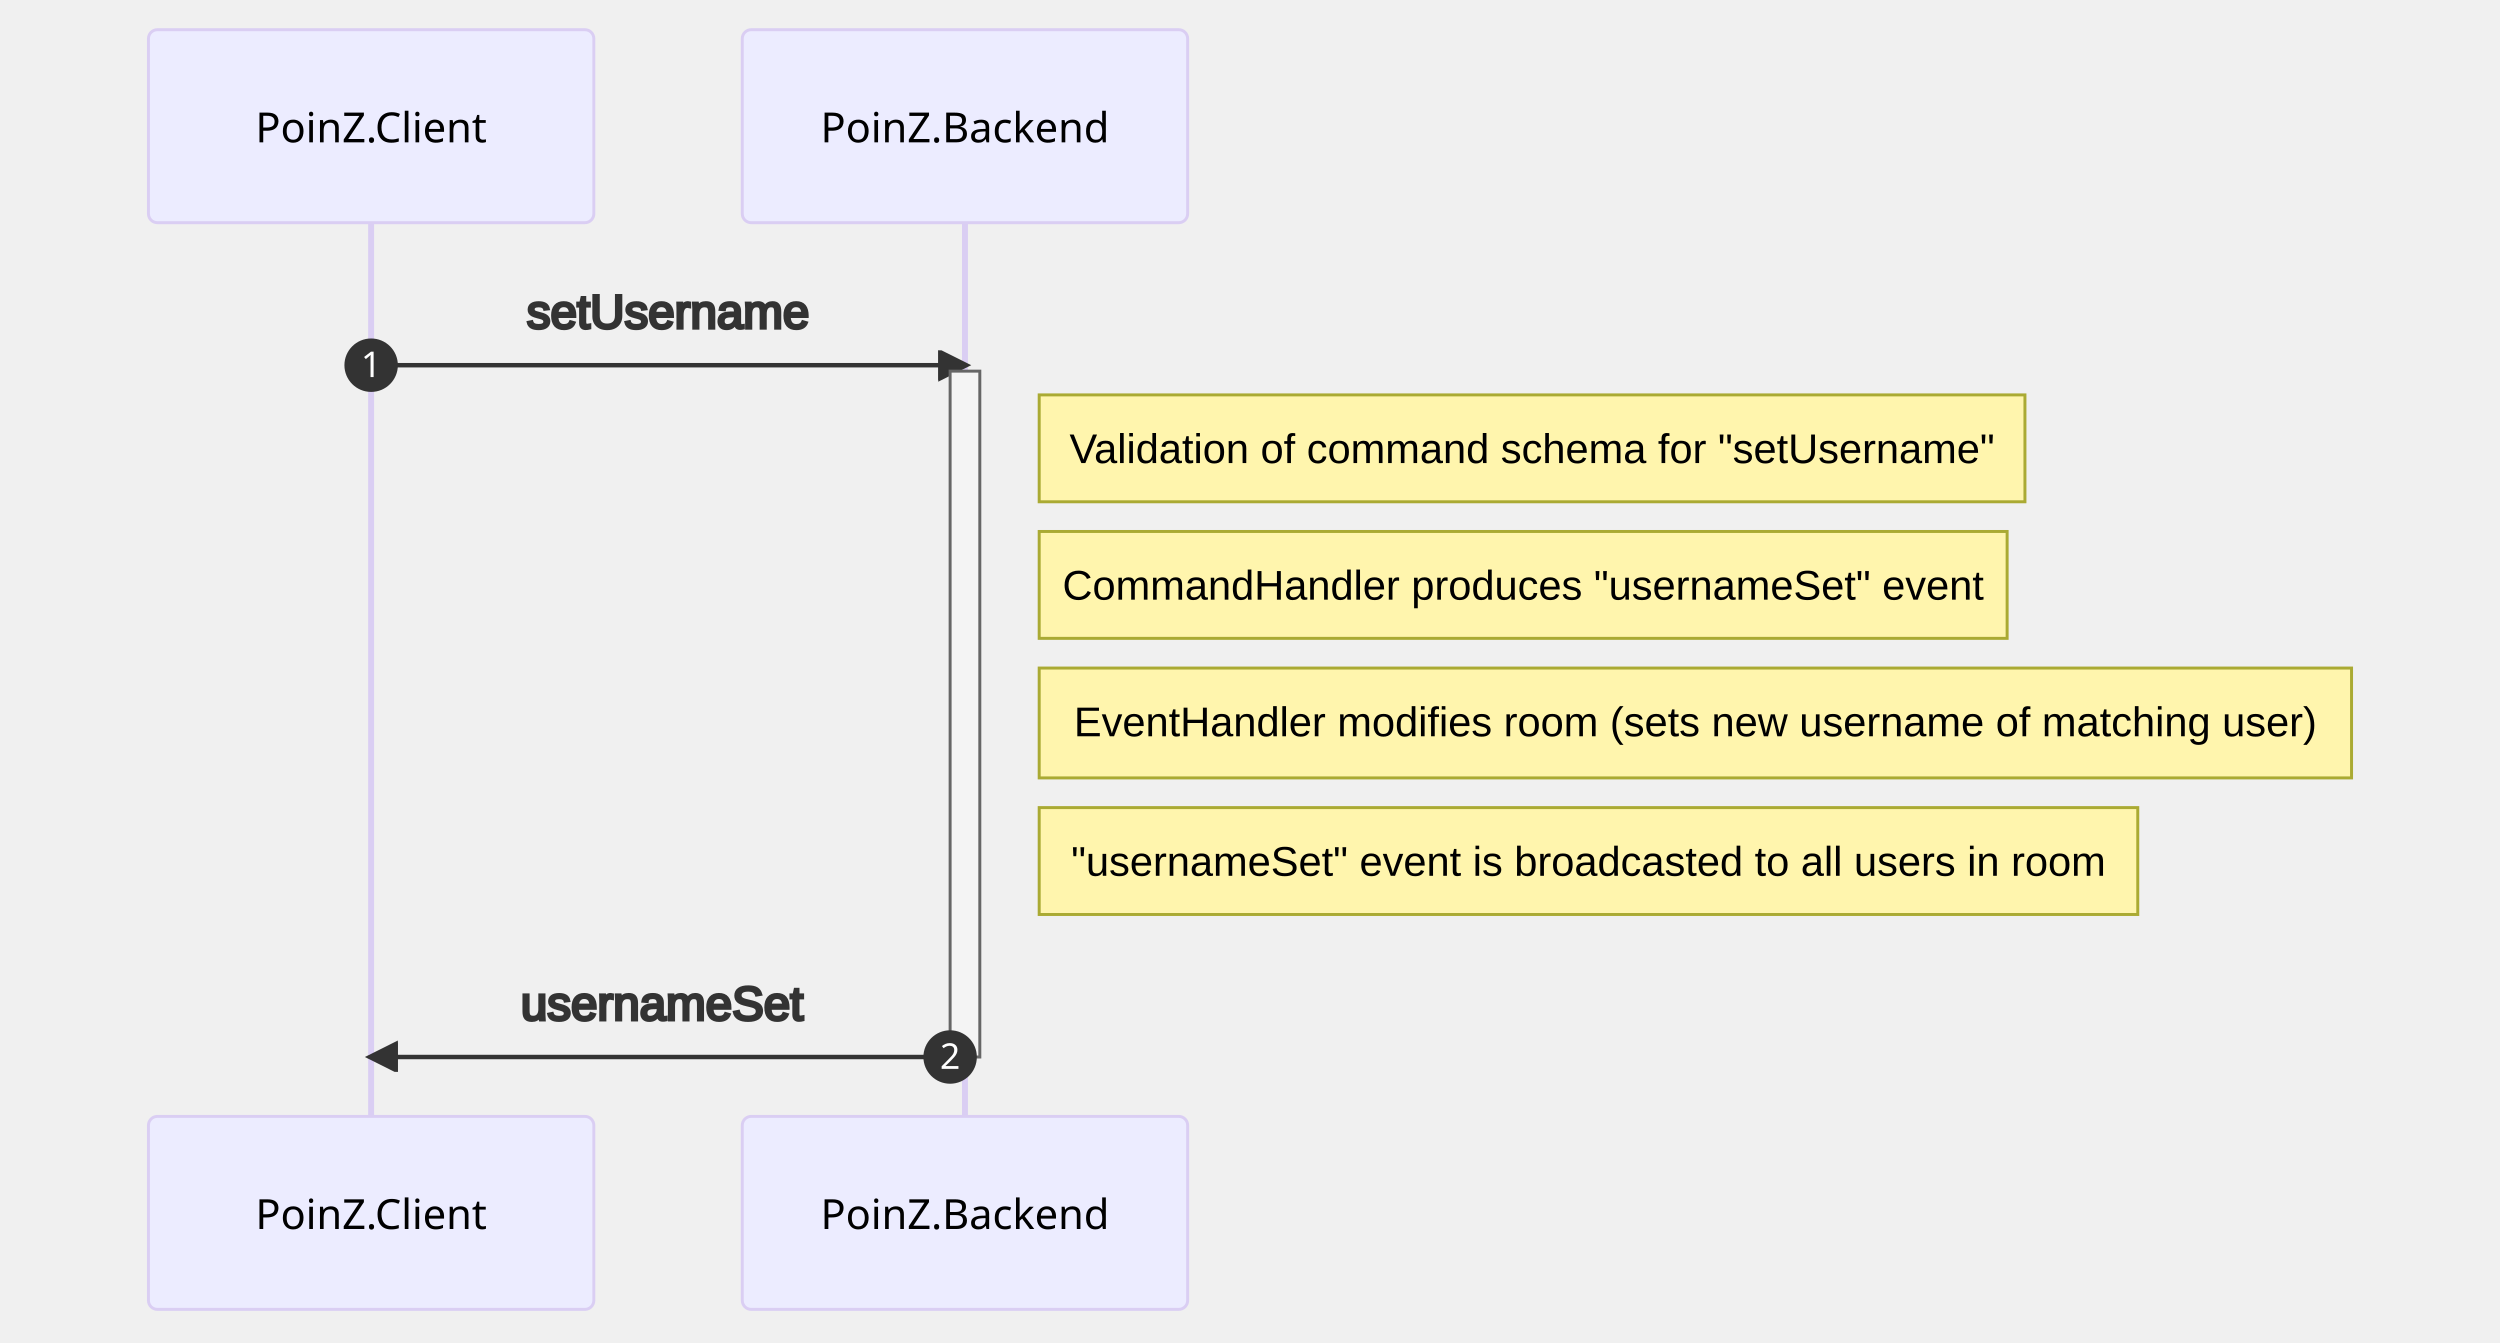
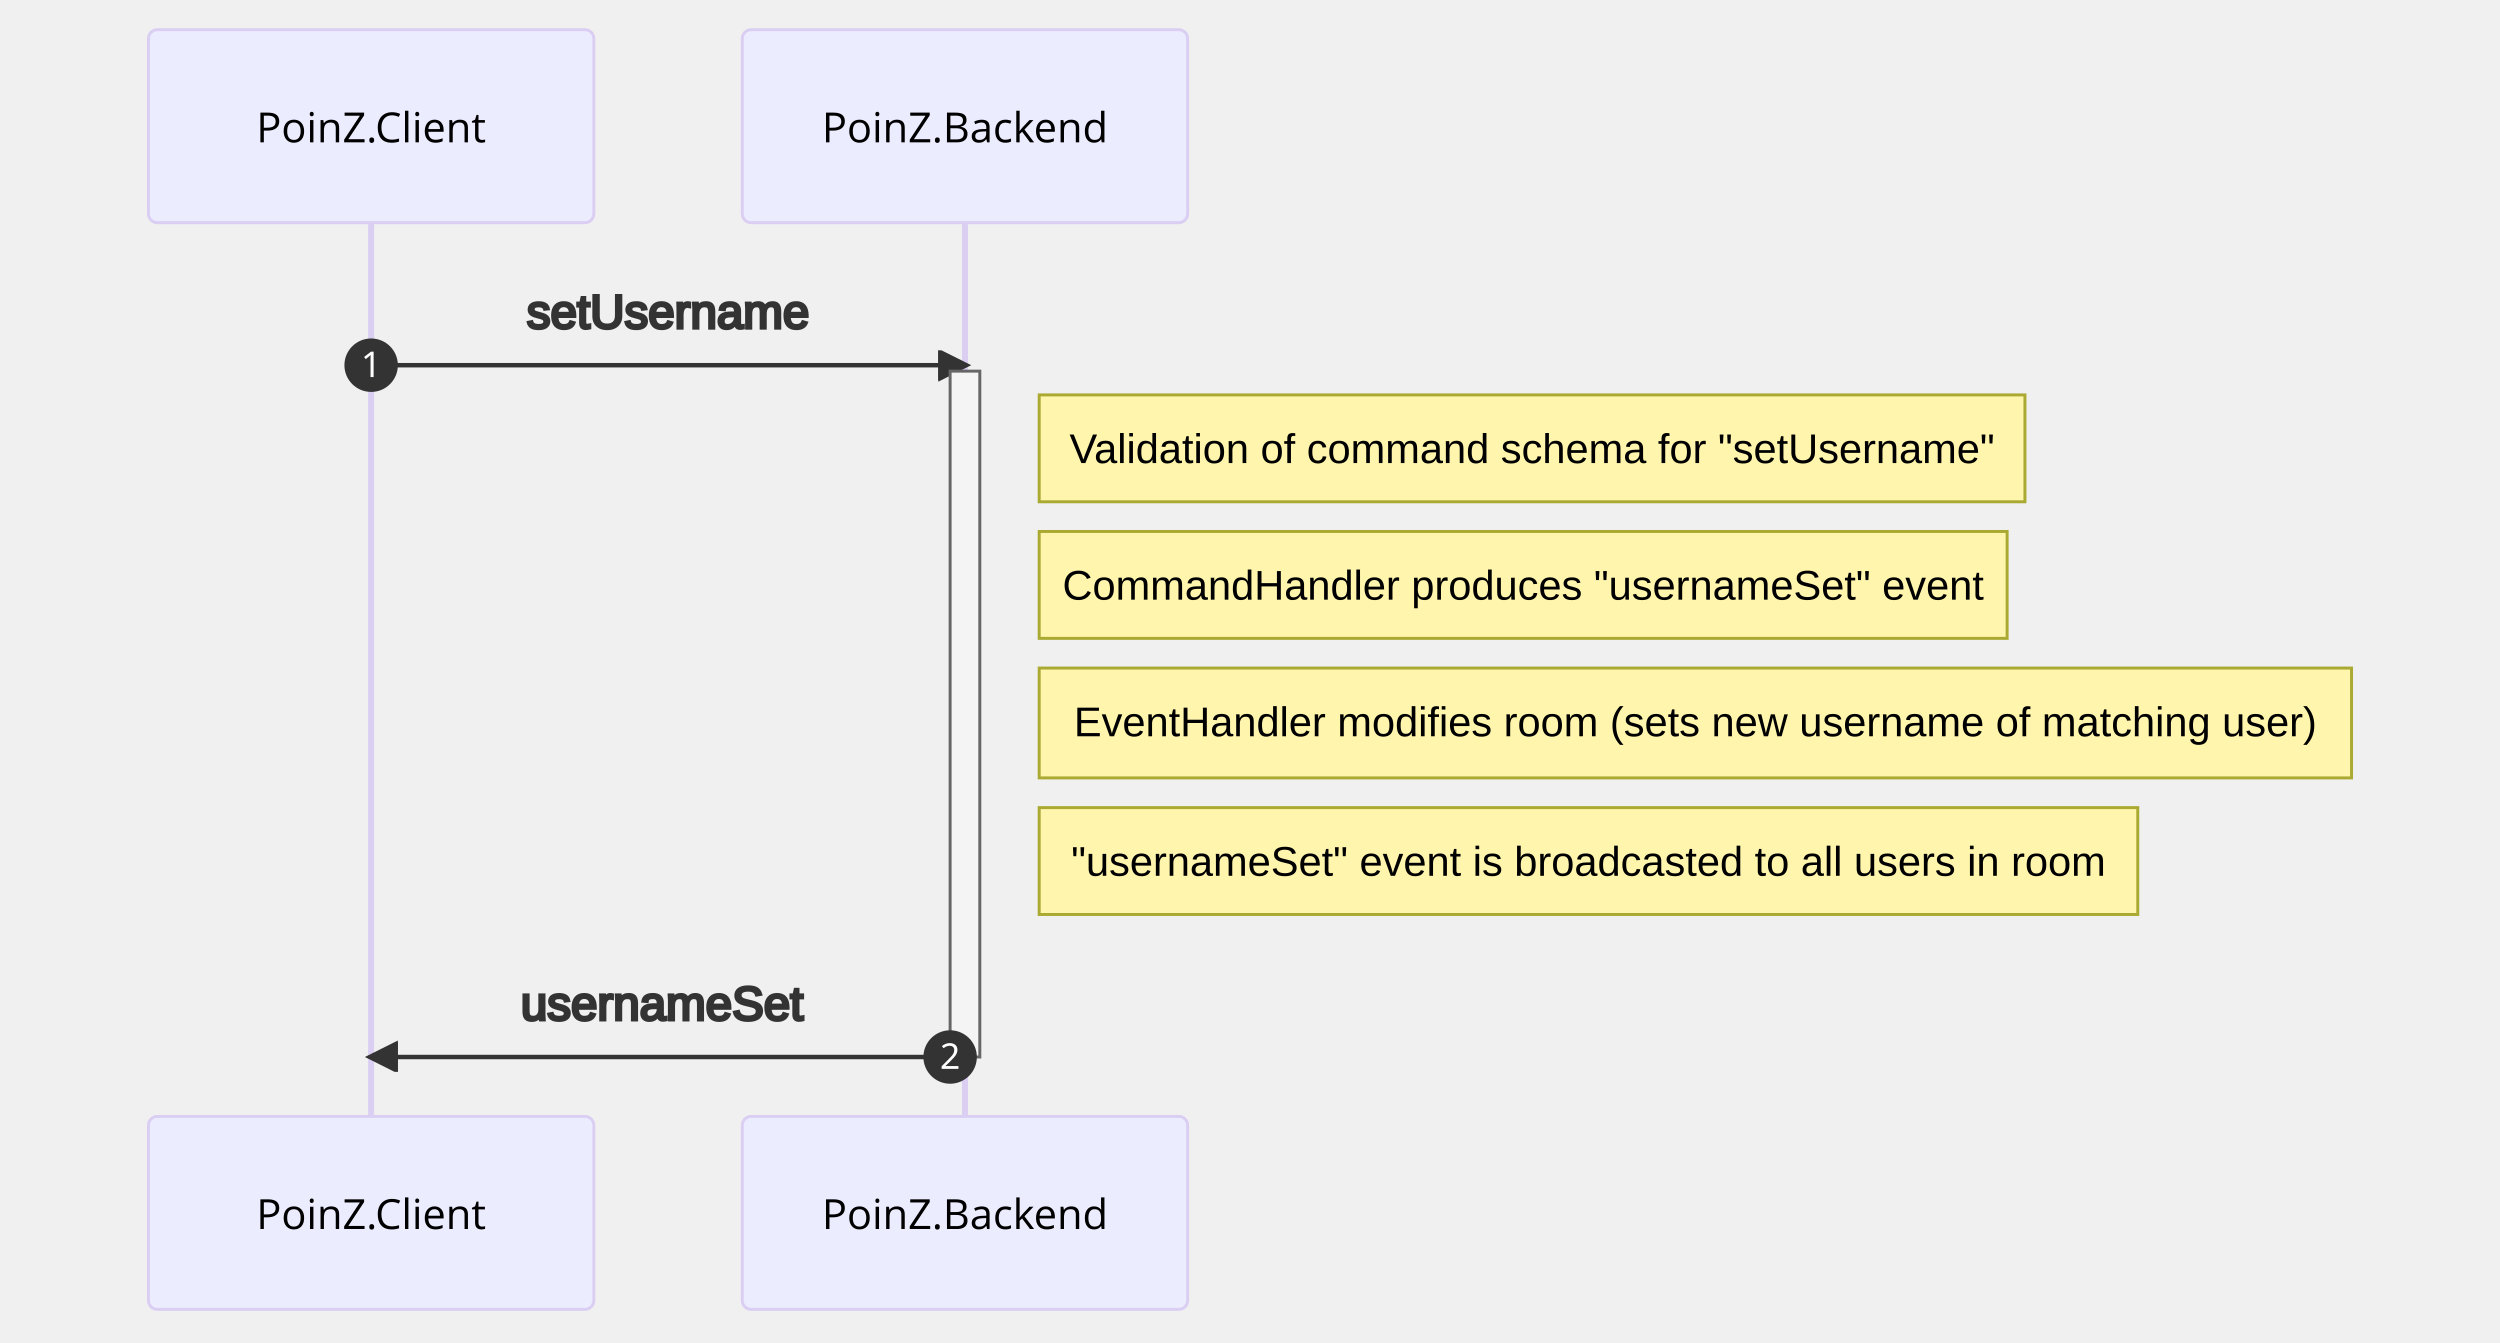
- <svg xmlns="http://www.w3.org/2000/svg" id="mermaid-svg" width="100%" height="452" style="max-width: 842px;" viewBox="-50 -10 842 452">
+ <svg xmlns="http://www.w3.org/2000/svg" id="mermaid-svg" width="100%" height="452" style="max-width: 842px;" viewBox="-50 -10 842 452" role="img" aria-labelledby="chart-title-mermaid-svg chart-desc-mermaid-svg">
  <style>#mermaid-svg {font-family:"trebuchet ms",verdana,arial,sans-serif;font-size:16px;fill:#333;}#mermaid-svg .error-icon{fill:#552222;}#mermaid-svg .error-text{fill:#552222;stroke:#552222;}#mermaid-svg .edge-thickness-normal{stroke-width:2px;}#mermaid-svg .edge-thickness-thick{stroke-width:3.5px;}#mermaid-svg .edge-pattern-solid{stroke-dasharray:0;}#mermaid-svg .edge-pattern-dashed{stroke-dasharray:3;}#mermaid-svg .edge-pattern-dotted{stroke-dasharray:2;}#mermaid-svg .marker{fill:#333333;stroke:#333333;}#mermaid-svg .marker.cross{stroke:#333333;}#mermaid-svg svg{font-family:"trebuchet ms",verdana,arial,sans-serif;font-size:16px;}#mermaid-svg .actor{stroke:hsl(259.626, 59.777%, 87.902%);fill:#ECECFF;}#mermaid-svg text.actor&gt;tspan{fill:black;stroke:none;}#mermaid-svg .actor-line{stroke:grey;}#mermaid-svg .messageLine0{stroke-width:1.5;stroke-dasharray:none;stroke:#333;}#mermaid-svg .messageLine1{stroke-width:1.5;stroke-dasharray:2,2;stroke:#333;}#mermaid-svg #arrowhead path{fill:#333;stroke:#333;}#mermaid-svg .sequenceNumber{fill:white;}#mermaid-svg #sequencenumber{fill:#333;}#mermaid-svg #crosshead path{fill:#333;stroke:#333;}#mermaid-svg .messageText{fill:#333;stroke:#333;}#mermaid-svg .labelBox{stroke:hsl(259.626, 59.777%, 87.902%);fill:#ECECFF;}#mermaid-svg .labelText,#mermaid-svg .labelText&gt;tspan{fill:black;stroke:none;}#mermaid-svg .loopText,#mermaid-svg .loopText&gt;tspan{fill:black;stroke:none;}#mermaid-svg .loopLine{stroke-width:2px;stroke-dasharray:2,2;stroke:hsl(259.626, 59.777%, 87.902%);fill:hsl(259.626, 59.777%, 87.902%);}#mermaid-svg .note{stroke:#aaaa33;fill:#fff5ad;}#mermaid-svg .noteText,#mermaid-svg .noteText&gt;tspan{fill:black;stroke:none;}#mermaid-svg .activation0{fill:#f4f4f4;stroke:#666;}#mermaid-svg .activation1{fill:#f4f4f4;stroke:#666;}#mermaid-svg .activation2{fill:#f4f4f4;stroke:#666;}#mermaid-svg .actorPopupMenu{position:absolute;}#mermaid-svg .actorPopupMenuPanel{position:absolute;fill:#ECECFF;box-shadow:0px 8px 16px 0px rgba(0,0,0,0.2);filter:drop-shadow(3px 5px 2px rgb(0 0 0 / 0.4));}#mermaid-svg .actor-man line{stroke:hsl(259.626, 59.777%, 87.902%);fill:#ECECFF;}#mermaid-svg .actor-man circle,#mermaid-svg line{stroke:hsl(259.626, 59.777%, 87.902%);fill:#ECECFF;stroke-width:2px;}#mermaid-svg :root{--mermaid-font-family:"trebuchet ms",verdana,arial,sans-serif;}</style>
  <g />
  <defs>
    <symbol id="computer" width="24" height="24">
      <path transform="scale(.5)" d="M2 2v13h20v-13h-20zm18 11h-16v-9h16v9zm-10.228 6l.466-1h3.524l.467 1h-4.457zm14.228 3h-24l2-6h2.104l-1.33 4h18.45l-1.297-4h2.073l2 6zm-5-10h-14v-7h14v7z" />
    </symbol>
  </defs>
  <defs>
    <symbol id="database" fill-rule="evenodd" clip-rule="evenodd">
      <path transform="scale(.5)" d="M12.258.001l.256.004.255.005.253.008.251.01.249.012.247.015.246.016.242.019.241.02.239.023.236.024.233.027.231.028.229.031.225.032.223.034.22.036.217.038.214.04.211.041.208.043.205.045.201.046.198.048.194.05.191.051.187.053.183.054.18.056.175.057.172.059.168.06.163.061.16.063.155.064.15.066.074.033.073.033.071.034.07.034.069.035.068.035.067.035.066.035.064.036.064.036.062.036.06.036.06.037.058.037.058.037.055.038.055.038.053.038.052.038.051.039.05.039.048.039.047.039.045.04.044.04.043.04.041.04.04.041.039.041.037.041.036.041.034.041.033.042.032.042.03.042.029.042.027.042.026.043.024.043.023.043.021.043.02.043.018.044.017.043.015.044.013.044.012.044.011.045.009.044.007.045.006.045.004.045.002.045.001.045v17l-.001.045-.002.045-.004.045-.006.045-.007.045-.009.044-.011.045-.012.044-.013.044-.015.044-.017.043-.018.044-.02.043-.021.043-.023.043-.024.043-.026.043-.027.042-.029.042-.03.042-.032.042-.033.042-.034.041-.036.041-.037.041-.039.041-.04.041-.041.04-.043.04-.044.04-.045.04-.047.039-.048.039-.05.039-.051.039-.052.038-.053.038-.055.038-.055.038-.058.037-.058.037-.06.037-.06.036-.062.036-.064.036-.064.036-.066.035-.067.035-.068.035-.069.035-.07.034-.071.034-.073.033-.074.033-.15.066-.155.064-.16.063-.163.061-.168.06-.172.059-.175.057-.18.056-.183.054-.187.053-.191.051-.194.05-.198.048-.201.046-.205.045-.208.043-.211.041-.214.04-.217.038-.22.036-.223.034-.225.032-.229.031-.231.028-.233.027-.236.024-.239.023-.241.02-.242.019-.246.016-.247.015-.249.012-.251.01-.253.008-.255.005-.256.004-.258.001-.258-.001-.256-.004-.255-.005-.253-.008-.251-.01-.249-.012-.247-.015-.245-.016-.243-.019-.241-.02-.238-.023-.236-.024-.234-.027-.231-.028-.228-.031-.226-.032-.223-.034-.22-.036-.217-.038-.214-.04-.211-.041-.208-.043-.204-.045-.201-.046-.198-.048-.195-.05-.19-.051-.187-.053-.184-.054-.179-.056-.176-.057-.172-.059-.167-.06-.164-.061-.159-.063-.155-.064-.151-.066-.074-.033-.072-.033-.072-.034-.07-.034-.069-.035-.068-.035-.067-.035-.066-.035-.064-.036-.063-.036-.062-.036-.061-.036-.06-.037-.058-.037-.057-.037-.056-.038-.055-.038-.053-.038-.052-.038-.051-.039-.049-.039-.049-.039-.046-.039-.046-.04-.044-.04-.043-.04-.041-.04-.04-.041-.039-.041-.037-.041-.036-.041-.034-.041-.033-.042-.032-.042-.03-.042-.029-.042-.027-.042-.026-.043-.024-.043-.023-.043-.021-.043-.02-.043-.018-.044-.017-.043-.015-.044-.013-.044-.012-.044-.011-.045-.009-.044-.007-.045-.006-.045-.004-.045-.002-.045-.001-.045v-17l.001-.045.002-.045.004-.045.006-.045.007-.045.009-.044.011-.045.012-.044.013-.044.015-.044.017-.043.018-.044.02-.043.021-.043.023-.043.024-.043.026-.043.027-.042.029-.042.03-.042.032-.042.033-.042.034-.041.036-.041.037-.041.039-.041.04-.041.041-.04.043-.04.044-.04.046-.04.046-.039.049-.039.049-.039.051-.039.052-.038.053-.038.055-.038.056-.038.057-.037.058-.037.06-.037.061-.036.062-.036.063-.036.064-.036.066-.035.067-.035.068-.035.069-.035.07-.034.072-.034.072-.033.074-.033.151-.066.155-.064.159-.063.164-.061.167-.06.172-.059.176-.057.179-.056.184-.054.187-.053.19-.051.195-.05.198-.048.201-.046.204-.045.208-.043.211-.041.214-.04.217-.038.22-.036.223-.034.226-.032.228-.031.231-.028.234-.027.236-.024.238-.023.241-.02.243-.019.245-.016.247-.015.249-.012.251-.01.253-.008.255-.005.256-.004.258-.001.258.001zm-9.258 20.499v.01l.001.021.003.021.004.022.005.021.006.022.007.022.009.023.01.022.011.023.012.023.013.023.015.023.016.024.017.023.018.024.019.024.021.024.022.025.023.024.024.025.052.049.056.05.061.051.066.051.07.051.075.051.079.052.084.052.088.052.092.052.097.052.102.051.105.052.11.052.114.051.119.051.123.051.127.05.131.05.135.05.139.048.144.049.147.047.152.047.155.047.16.045.163.045.167.043.171.043.176.041.178.041.183.039.187.039.19.037.194.035.197.035.202.033.204.031.209.03.212.029.216.027.219.025.222.024.226.021.23.02.233.018.236.016.24.015.243.012.246.01.249.008.253.005.256.004.259.001.26-.001.257-.004.254-.005.25-.008.247-.011.244-.012.241-.014.237-.016.233-.018.231-.021.226-.021.224-.024.22-.026.216-.027.212-.028.21-.031.205-.031.202-.034.198-.034.194-.036.191-.037.187-.039.183-.04.179-.04.175-.042.172-.043.168-.044.163-.045.16-.046.155-.046.152-.047.148-.048.143-.049.139-.049.136-.05.131-.05.126-.05.123-.051.118-.052.114-.051.11-.052.106-.052.101-.052.096-.052.092-.052.088-.053.083-.051.079-.052.074-.052.07-.051.065-.051.06-.051.056-.05.051-.05.023-.024.023-.025.021-.024.02-.024.019-.024.018-.024.017-.024.015-.023.014-.024.013-.023.012-.023.01-.023.01-.022.008-.022.006-.022.006-.022.004-.022.004-.021.001-.021.001-.021v-4.127l-.077.055-.08.053-.083.054-.085.053-.087.052-.09.052-.093.051-.095.05-.097.05-.1.049-.102.049-.105.048-.106.047-.109.047-.111.046-.114.045-.115.045-.118.044-.12.043-.122.042-.124.042-.126.041-.128.04-.13.04-.132.038-.134.038-.135.037-.138.037-.139.035-.142.035-.143.034-.144.033-.147.032-.148.031-.15.03-.151.03-.153.029-.154.027-.156.027-.158.026-.159.025-.161.024-.162.023-.163.022-.165.021-.166.02-.167.019-.169.018-.169.017-.171.016-.173.015-.173.014-.175.013-.175.012-.177.011-.178.01-.179.008-.179.008-.181.006-.182.005-.182.004-.184.003-.184.002h-.37l-.184-.002-.184-.003-.182-.004-.182-.005-.181-.006-.179-.008-.179-.008-.178-.01-.176-.011-.176-.012-.175-.013-.173-.014-.172-.015-.171-.016-.17-.017-.169-.018-.167-.019-.166-.02-.165-.021-.163-.022-.162-.023-.161-.024-.159-.025-.157-.026-.156-.027-.155-.027-.153-.029-.151-.03-.15-.03-.148-.031-.146-.032-.145-.033-.143-.034-.141-.035-.14-.035-.137-.037-.136-.037-.134-.038-.132-.038-.13-.04-.128-.04-.126-.041-.124-.042-.122-.042-.12-.044-.117-.043-.116-.045-.113-.045-.112-.046-.109-.047-.106-.047-.105-.048-.102-.049-.1-.049-.097-.05-.095-.05-.093-.052-.09-.051-.087-.052-.085-.053-.083-.054-.08-.054-.077-.054v4.127zm0-5.654v.011l.001.021.003.021.004.021.005.022.006.022.007.022.009.022.01.022.011.023.012.023.013.023.015.024.016.023.017.024.018.024.019.024.021.024.022.024.023.025.024.024.052.05.056.05.061.05.066.051.07.051.075.052.079.051.084.052.088.052.092.052.097.052.102.052.105.052.11.051.114.051.119.052.123.05.127.051.131.05.135.049.139.049.144.048.147.048.152.047.155.046.16.045.163.045.167.044.171.042.176.042.178.04.183.04.187.038.19.037.194.036.197.034.202.033.204.032.209.03.212.028.216.027.219.025.222.024.226.022.23.02.233.018.236.016.24.014.243.012.246.01.249.008.253.006.256.003.259.001.26-.001.257-.003.254-.006.25-.008.247-.01.244-.012.241-.015.237-.016.233-.018.231-.02.226-.022.224-.024.22-.025.216-.027.212-.029.21-.03.205-.032.202-.033.198-.035.194-.036.191-.037.187-.039.183-.039.179-.041.175-.042.172-.043.168-.044.163-.045.16-.045.155-.047.152-.047.148-.048.143-.048.139-.05.136-.049.131-.05.126-.051.123-.051.118-.051.114-.052.11-.052.106-.052.101-.052.096-.052.092-.052.088-.052.083-.052.079-.052.074-.051.07-.052.065-.051.06-.05.056-.051.051-.049.023-.025.023-.024.021-.025.02-.024.019-.024.018-.024.017-.024.015-.023.014-.023.013-.024.012-.022.01-.023.01-.023.008-.022.006-.022.006-.022.004-.021.004-.022.001-.021.001-.021v-4.139l-.077.054-.08.054-.083.054-.085.052-.087.053-.09.051-.093.051-.095.051-.097.05-.1.049-.102.049-.105.048-.106.047-.109.047-.111.046-.114.045-.115.044-.118.044-.12.044-.122.042-.124.042-.126.041-.128.04-.13.039-.132.039-.134.038-.135.037-.138.036-.139.036-.142.035-.143.033-.144.033-.147.033-.148.031-.15.03-.151.03-.153.028-.154.028-.156.027-.158.026-.159.025-.161.024-.162.023-.163.022-.165.021-.166.02-.167.019-.169.018-.169.017-.171.016-.173.015-.173.014-.175.013-.175.012-.177.011-.178.009-.179.009-.179.007-.181.007-.182.005-.182.004-.184.003-.184.002h-.37l-.184-.002-.184-.003-.182-.004-.182-.005-.181-.007-.179-.007-.179-.009-.178-.009-.176-.011-.176-.012-.175-.013-.173-.014-.172-.015-.171-.016-.17-.017-.169-.018-.167-.019-.166-.02-.165-.021-.163-.022-.162-.023-.161-.024-.159-.025-.157-.026-.156-.027-.155-.028-.153-.028-.151-.03-.15-.03-.148-.031-.146-.033-.145-.033-.143-.033-.141-.035-.14-.036-.137-.036-.136-.037-.134-.038-.132-.039-.13-.039-.128-.04-.126-.041-.124-.042-.122-.043-.12-.043-.117-.044-.116-.044-.113-.046-.112-.046-.109-.046-.106-.047-.105-.048-.102-.049-.1-.049-.097-.05-.095-.051-.093-.051-.09-.051-.087-.053-.085-.052-.083-.054-.08-.054-.077-.054v4.139zm0-5.666v.011l.001.02.003.022.004.021.005.022.006.021.007.022.009.023.01.022.011.023.012.023.013.023.015.023.016.024.017.024.018.023.019.024.021.025.022.024.023.024.024.025.052.05.056.05.061.05.066.051.07.051.075.052.079.051.084.052.088.052.092.052.097.052.102.052.105.051.11.052.114.051.119.051.123.051.127.05.131.05.135.05.139.049.144.048.147.048.152.047.155.046.16.045.163.045.167.043.171.043.176.042.178.04.183.04.187.038.19.037.194.036.197.034.202.033.204.032.209.03.212.028.216.027.219.025.222.024.226.021.23.02.233.018.236.017.24.014.243.012.246.01.249.008.253.006.256.003.259.001.26-.001.257-.003.254-.006.25-.008.247-.01.244-.013.241-.014.237-.016.233-.018.231-.02.226-.022.224-.024.22-.025.216-.027.212-.029.21-.03.205-.032.202-.033.198-.035.194-.036.191-.037.187-.039.183-.039.179-.041.175-.042.172-.043.168-.044.163-.045.16-.045.155-.047.152-.047.148-.048.143-.049.139-.049.136-.049.131-.051.126-.05.123-.051.118-.052.114-.051.11-.052.106-.052.101-.052.096-.052.092-.052.088-.052.083-.052.079-.052.074-.052.07-.051.065-.051.06-.051.056-.05.051-.049.023-.025.023-.025.021-.024.02-.024.019-.024.018-.024.017-.024.015-.023.014-.024.013-.023.012-.023.01-.022.01-.023.008-.022.006-.022.006-.022.004-.022.004-.021.001-.021.001-.021v-4.153l-.077.054-.08.054-.083.053-.085.053-.087.053-.09.051-.093.051-.095.051-.097.05-.1.049-.102.048-.105.048-.106.048-.109.046-.111.046-.114.046-.115.044-.118.044-.12.043-.122.043-.124.042-.126.041-.128.04-.13.039-.132.039-.134.038-.135.037-.138.036-.139.036-.142.034-.143.034-.144.033-.147.032-.148.032-.15.03-.151.03-.153.028-.154.028-.156.027-.158.026-.159.024-.161.024-.162.023-.163.023-.165.021-.166.02-.167.019-.169.018-.169.017-.171.016-.173.015-.173.014-.175.013-.175.012-.177.01-.178.01-.179.009-.179.007-.181.006-.182.006-.182.004-.184.003-.184.001-.185.001-.185-.001-.184-.001-.184-.003-.182-.004-.182-.006-.181-.006-.179-.007-.179-.009-.178-.01-.176-.01-.176-.012-.175-.013-.173-.014-.172-.015-.171-.016-.17-.017-.169-.018-.167-.019-.166-.02-.165-.021-.163-.023-.162-.023-.161-.024-.159-.024-.157-.026-.156-.027-.155-.028-.153-.028-.151-.03-.15-.03-.148-.032-.146-.032-.145-.033-.143-.034-.141-.034-.14-.036-.137-.036-.136-.037-.134-.038-.132-.039-.13-.039-.128-.041-.126-.041-.124-.041-.122-.043-.12-.043-.117-.044-.116-.044-.113-.046-.112-.046-.109-.046-.106-.048-.105-.048-.102-.048-.1-.05-.097-.049-.095-.051-.093-.051-.09-.052-.087-.052-.085-.053-.083-.053-.08-.054-.077-.054v4.153zm8.74-8.179l-.257.004-.254.005-.25.008-.247.011-.244.012-.241.014-.237.016-.233.018-.231.021-.226.022-.224.023-.22.026-.216.027-.212.028-.21.031-.205.032-.202.033-.198.034-.194.036-.191.038-.187.038-.183.04-.179.041-.175.042-.172.043-.168.043-.163.045-.16.046-.155.046-.152.048-.148.048-.143.048-.139.049-.136.05-.131.05-.126.051-.123.051-.118.051-.114.052-.11.052-.106.052-.101.052-.096.052-.092.052-.088.052-.083.052-.079.052-.074.051-.07.052-.065.051-.06.05-.056.05-.051.05-.023.025-.023.024-.021.024-.02.025-.019.024-.018.024-.017.023-.015.024-.014.023-.013.023-.012.023-.01.023-.01.022-.008.022-.006.023-.006.021-.004.022-.004.021-.001.021-.001.021.001.021.001.021.004.021.004.022.006.021.006.023.008.022.01.022.01.023.012.023.013.023.014.023.015.024.017.023.018.024.019.024.02.025.021.024.023.024.023.025.051.05.056.05.06.05.065.051.07.052.074.051.079.052.083.052.088.052.092.052.096.052.101.052.106.052.11.052.114.052.118.051.123.051.126.051.131.05.136.05.139.049.143.048.148.048.152.048.155.046.16.046.163.045.168.043.172.043.175.042.179.041.183.04.187.038.191.038.194.036.198.034.202.033.205.032.21.031.212.028.216.027.22.026.224.023.226.022.231.021.233.018.237.016.241.014.244.012.247.011.25.008.254.005.257.004.26.001.26-.001.257-.004.254-.005.25-.008.247-.011.244-.012.241-.014.237-.016.233-.018.231-.021.226-.022.224-.023.22-.026.216-.027.212-.028.21-.031.205-.032.202-.033.198-.034.194-.036.191-.038.187-.038.183-.04.179-.041.175-.042.172-.043.168-.043.163-.045.16-.046.155-.046.152-.048.148-.048.143-.048.139-.049.136-.05.131-.05.126-.051.123-.051.118-.051.114-.052.11-.052.106-.052.101-.052.096-.052.092-.052.088-.052.083-.052.079-.052.074-.051.07-.052.065-.051.06-.05.056-.05.051-.05.023-.025.023-.024.021-.024.02-.025.019-.024.018-.024.017-.023.015-.024.014-.023.013-.023.012-.023.01-.023.01-.022.008-.022.006-.023.006-.021.004-.022.004-.021.001-.021.001-.021-.001-.021-.001-.021-.004-.021-.004-.022-.006-.021-.006-.023-.008-.022-.01-.022-.01-.023-.012-.023-.013-.023-.014-.023-.015-.024-.017-.023-.018-.024-.019-.024-.02-.025-.021-.024-.023-.024-.023-.025-.051-.05-.056-.05-.06-.05-.065-.051-.07-.052-.074-.051-.079-.052-.083-.052-.088-.052-.092-.052-.096-.052-.101-.052-.106-.052-.11-.052-.114-.052-.118-.051-.123-.051-.126-.051-.131-.05-.136-.05-.139-.049-.143-.048-.148-.048-.152-.048-.155-.046-.16-.046-.163-.045-.168-.043-.172-.043-.175-.042-.179-.041-.183-.04-.187-.038-.191-.038-.194-.036-.198-.034-.202-.033-.205-.032-.21-.031-.212-.028-.216-.027-.22-.026-.224-.023-.226-.022-.231-.021-.233-.018-.237-.016-.241-.014-.244-.012-.247-.011-.25-.008-.254-.005-.257-.004-.26-.001-.26.001z" />
    </symbol>
  </defs>
  <defs>
    <symbol id="clock" width="24" height="24">
      <path transform="scale(.5)" d="M12 2c5.514 0 10 4.486 10 10s-4.486 10-10 10-10-4.486-10-10 4.486-10 10-10zm0-2c-6.627 0-12 5.373-12 12s5.373 12 12 12 12-5.373 12-12-5.373-12-12-12zm5.848 12.459c.202.038.202.333.001.372-1.907.361-6.045 1.111-6.547 1.111-.719 0-1.301-.582-1.301-1.301 0-.512.77-5.447 1.125-7.445.034-.192.312-.181.343.014l.985 6.238 5.394 1.011z" />
    </symbol>
  </defs>
  <g>
    <line id="actor0" x1="75" y1="5" x2="75" y2="386" class="200" stroke-width="0.5px" stroke="#999" />
    <g id="root-0">
      <rect x="0" y="0" fill="#eaeaea" stroke="#666" width="150" height="65" rx="3" ry="3" class="actor" />
-       <text x="75" y="32.5" dominant-baseline="central" alignment-baseline="central" class="actor" style="text-anchor: middle; font-size: 14px; font-weight: 400; font-family: Open-Sans, &quot;sans-serif&quot;;">
+       <text x="75" y="32.5" dominant-baseline="central" alignment-baseline="central" class="actor" style="text-anchor: middle; font-size: 14px; font-weight: 400; font-family: &quot;Open Sans&quot;, sans-serif;">
        <tspan x="75" dy="0">PoinZ.Client</tspan>
      </text>
    </g>
  </g>
  <g>
    <line id="actor1" x1="275" y1="5" x2="275" y2="386" class="200" stroke-width="0.5px" stroke="#999" />
    <g id="root-1">
      <rect x="200" y="0" fill="#eaeaea" stroke="#666" width="150" height="65" rx="3" ry="3" class="actor" />
-       <text x="275" y="32.5" dominant-baseline="central" alignment-baseline="central" class="actor" style="text-anchor: middle; font-size: 14px; font-weight: 400; font-family: Open-Sans, &quot;sans-serif&quot;;">
+       <text x="275" y="32.5" dominant-baseline="central" alignment-baseline="central" class="actor" style="text-anchor: middle; font-size: 14px; font-weight: 400; font-family: &quot;Open Sans&quot;, sans-serif;">
        <tspan x="275" dy="0">PoinZ.Backend</tspan>
      </text>
    </g>
  </g>
  <defs>
    <marker id="arrowhead" refX="9" refY="5" markerUnits="userSpaceOnUse" markerWidth="12" markerHeight="12" orient="auto">
      <path d="M 0 0 L 10 5 L 0 10 z" />
    </marker>
  </defs>
  <defs>
    <marker id="crosshead" markerWidth="15" markerHeight="8" orient="auto" refX="16" refY="4">
      <path fill="black" stroke="#000000" stroke-width="1px" d="M 9,2 V 6 L16,4 Z" style="stroke-dasharray: 0, 0;" />
      <path fill="none" stroke="#000000" stroke-width="1px" d="M 0,1 L 6,7 M 6,1 L 0,7" style="stroke-dasharray: 0, 0;" />
    </marker>
  </defs>
  <defs>
    <marker id="filled-head" refX="18" refY="7" markerWidth="20" markerHeight="28" orient="auto">
      <path d="M 18,7 L9,13 L14,7 L9,1 Z" />
    </marker>
  </defs>
  <defs>
    <marker id="sequencenumber" refX="15" refY="15" markerWidth="60" markerHeight="40" orient="auto">
      <circle cx="15" cy="15" r="6" />
    </marker>
  </defs>
  <text x="175" y="80" text-anchor="middle" dominant-baseline="middle" alignment-baseline="middle" class="messageText" dy="1em" style="font-family: &quot;trebuchet ms&quot;, verdana, arial, sans-serif; font-size: 16px; font-weight: 400;">setUsername</text>
  <line x1="75" y1="113" x2="275" y2="113" class="messageLine0" stroke-width="2" stroke="none" marker-end="url(#arrowhead)" marker-start="url(#sequencenumber)" style="fill: none;" />
  <text x="75" y="117" font-family="sans-serif" font-size="12px" text-anchor="middle" textLength="16px" class="sequenceNumber">1</text>
  <g>
    <rect x="270" y="115" fill="#EDF2AE" stroke="#666" width="10" height="231" rx="0" ry="0" class="activation0" />
  </g>
  <g>
    <rect x="300" y="123" fill="#EDF2AE" stroke="#666" width="332" height="36" rx="0" ry="0" class="note" />
    <text x="466" y="128" text-anchor="middle" dominant-baseline="middle" alignment-baseline="middle" class="noteText" dy="1em" style="font-family: &quot;trebuchet ms&quot;, verdana, arial, sans-serif; font-size: 14px; font-weight: 400;">
      <tspan x="466">Validation of command schema for "setUsername"</tspan>
    </text>
  </g>
  <g>
    <rect x="300" y="169" fill="#EDF2AE" stroke="#666" width="326" height="36" rx="0" ry="0" class="note" />
    <text x="463" y="174" text-anchor="middle" dominant-baseline="middle" alignment-baseline="middle" class="noteText" dy="1em" style="font-family: &quot;trebuchet ms&quot;, verdana, arial, sans-serif; font-size: 14px; font-weight: 400;">
      <tspan x="463">CommandHandler produces "usernameSet" event</tspan>
    </text>
  </g>
  <g>
    <rect x="300" y="215" fill="#EDF2AE" stroke="#666" width="442" height="37" rx="0" ry="0" class="note" />
    <text x="521" y="220" text-anchor="middle" dominant-baseline="middle" alignment-baseline="middle" class="noteText" dy="1em" style="font-family: &quot;trebuchet ms&quot;, verdana, arial, sans-serif; font-size: 14px; font-weight: 400;">
      <tspan x="521">EventHandler modifies room (sets new username of matching user)</tspan>
    </text>
  </g>
  <g>
    <rect x="300" y="262" fill="#EDF2AE" stroke="#666" width="370" height="36" rx="0" ry="0" class="note" />
    <text x="485" y="267" text-anchor="middle" dominant-baseline="middle" alignment-baseline="middle" class="noteText" dy="1em" style="font-family: &quot;trebuchet ms&quot;, verdana, arial, sans-serif; font-size: 14px; font-weight: 400;">
      <tspan x="485">"usernameSet" event is broadcasted to all users in room</tspan>
    </text>
  </g>
  <text x="173" y="313" text-anchor="middle" dominant-baseline="middle" alignment-baseline="middle" class="messageText" dy="1em" style="font-family: &quot;trebuchet ms&quot;, verdana, arial, sans-serif; font-size: 16px; font-weight: 400;">usernameSet</text>
  <line x1="270" y1="346" x2="75" y2="346" class="messageLine0" stroke-width="2" stroke="none" marker-end="url(#arrowhead)" marker-start="url(#sequencenumber)" style="fill: none;" />
  <text x="270" y="350" font-family="sans-serif" font-size="12px" text-anchor="middle" textLength="16px" class="sequenceNumber">2</text>
  <g>
    <rect x="0" y="366" fill="#eaeaea" stroke="#666" width="150" height="65" rx="3" ry="3" class="actor" />
-     <text x="75" y="398.5" dominant-baseline="central" alignment-baseline="central" class="actor" style="text-anchor: middle; font-size: 14px; font-weight: 400; font-family: Open-Sans, &quot;sans-serif&quot;;">
+     <text x="75" y="398.5" dominant-baseline="central" alignment-baseline="central" class="actor" style="text-anchor: middle; font-size: 14px; font-weight: 400; font-family: &quot;Open Sans&quot;, sans-serif;">
      <tspan x="75" dy="0">PoinZ.Client</tspan>
    </text>
  </g>
  <g>
    <rect x="200" y="366" fill="#eaeaea" stroke="#666" width="150" height="65" rx="3" ry="3" class="actor" />
-     <text x="275" y="398.5" dominant-baseline="central" alignment-baseline="central" class="actor" style="text-anchor: middle; font-size: 14px; font-weight: 400; font-family: Open-Sans, &quot;sans-serif&quot;;">
+     <text x="275" y="398.5" dominant-baseline="central" alignment-baseline="central" class="actor" style="text-anchor: middle; font-size: 14px; font-weight: 400; font-family: &quot;Open Sans&quot;, sans-serif;">
      <tspan x="275" dy="0">PoinZ.Backend</tspan>
    </text>
  </g>
</svg>
